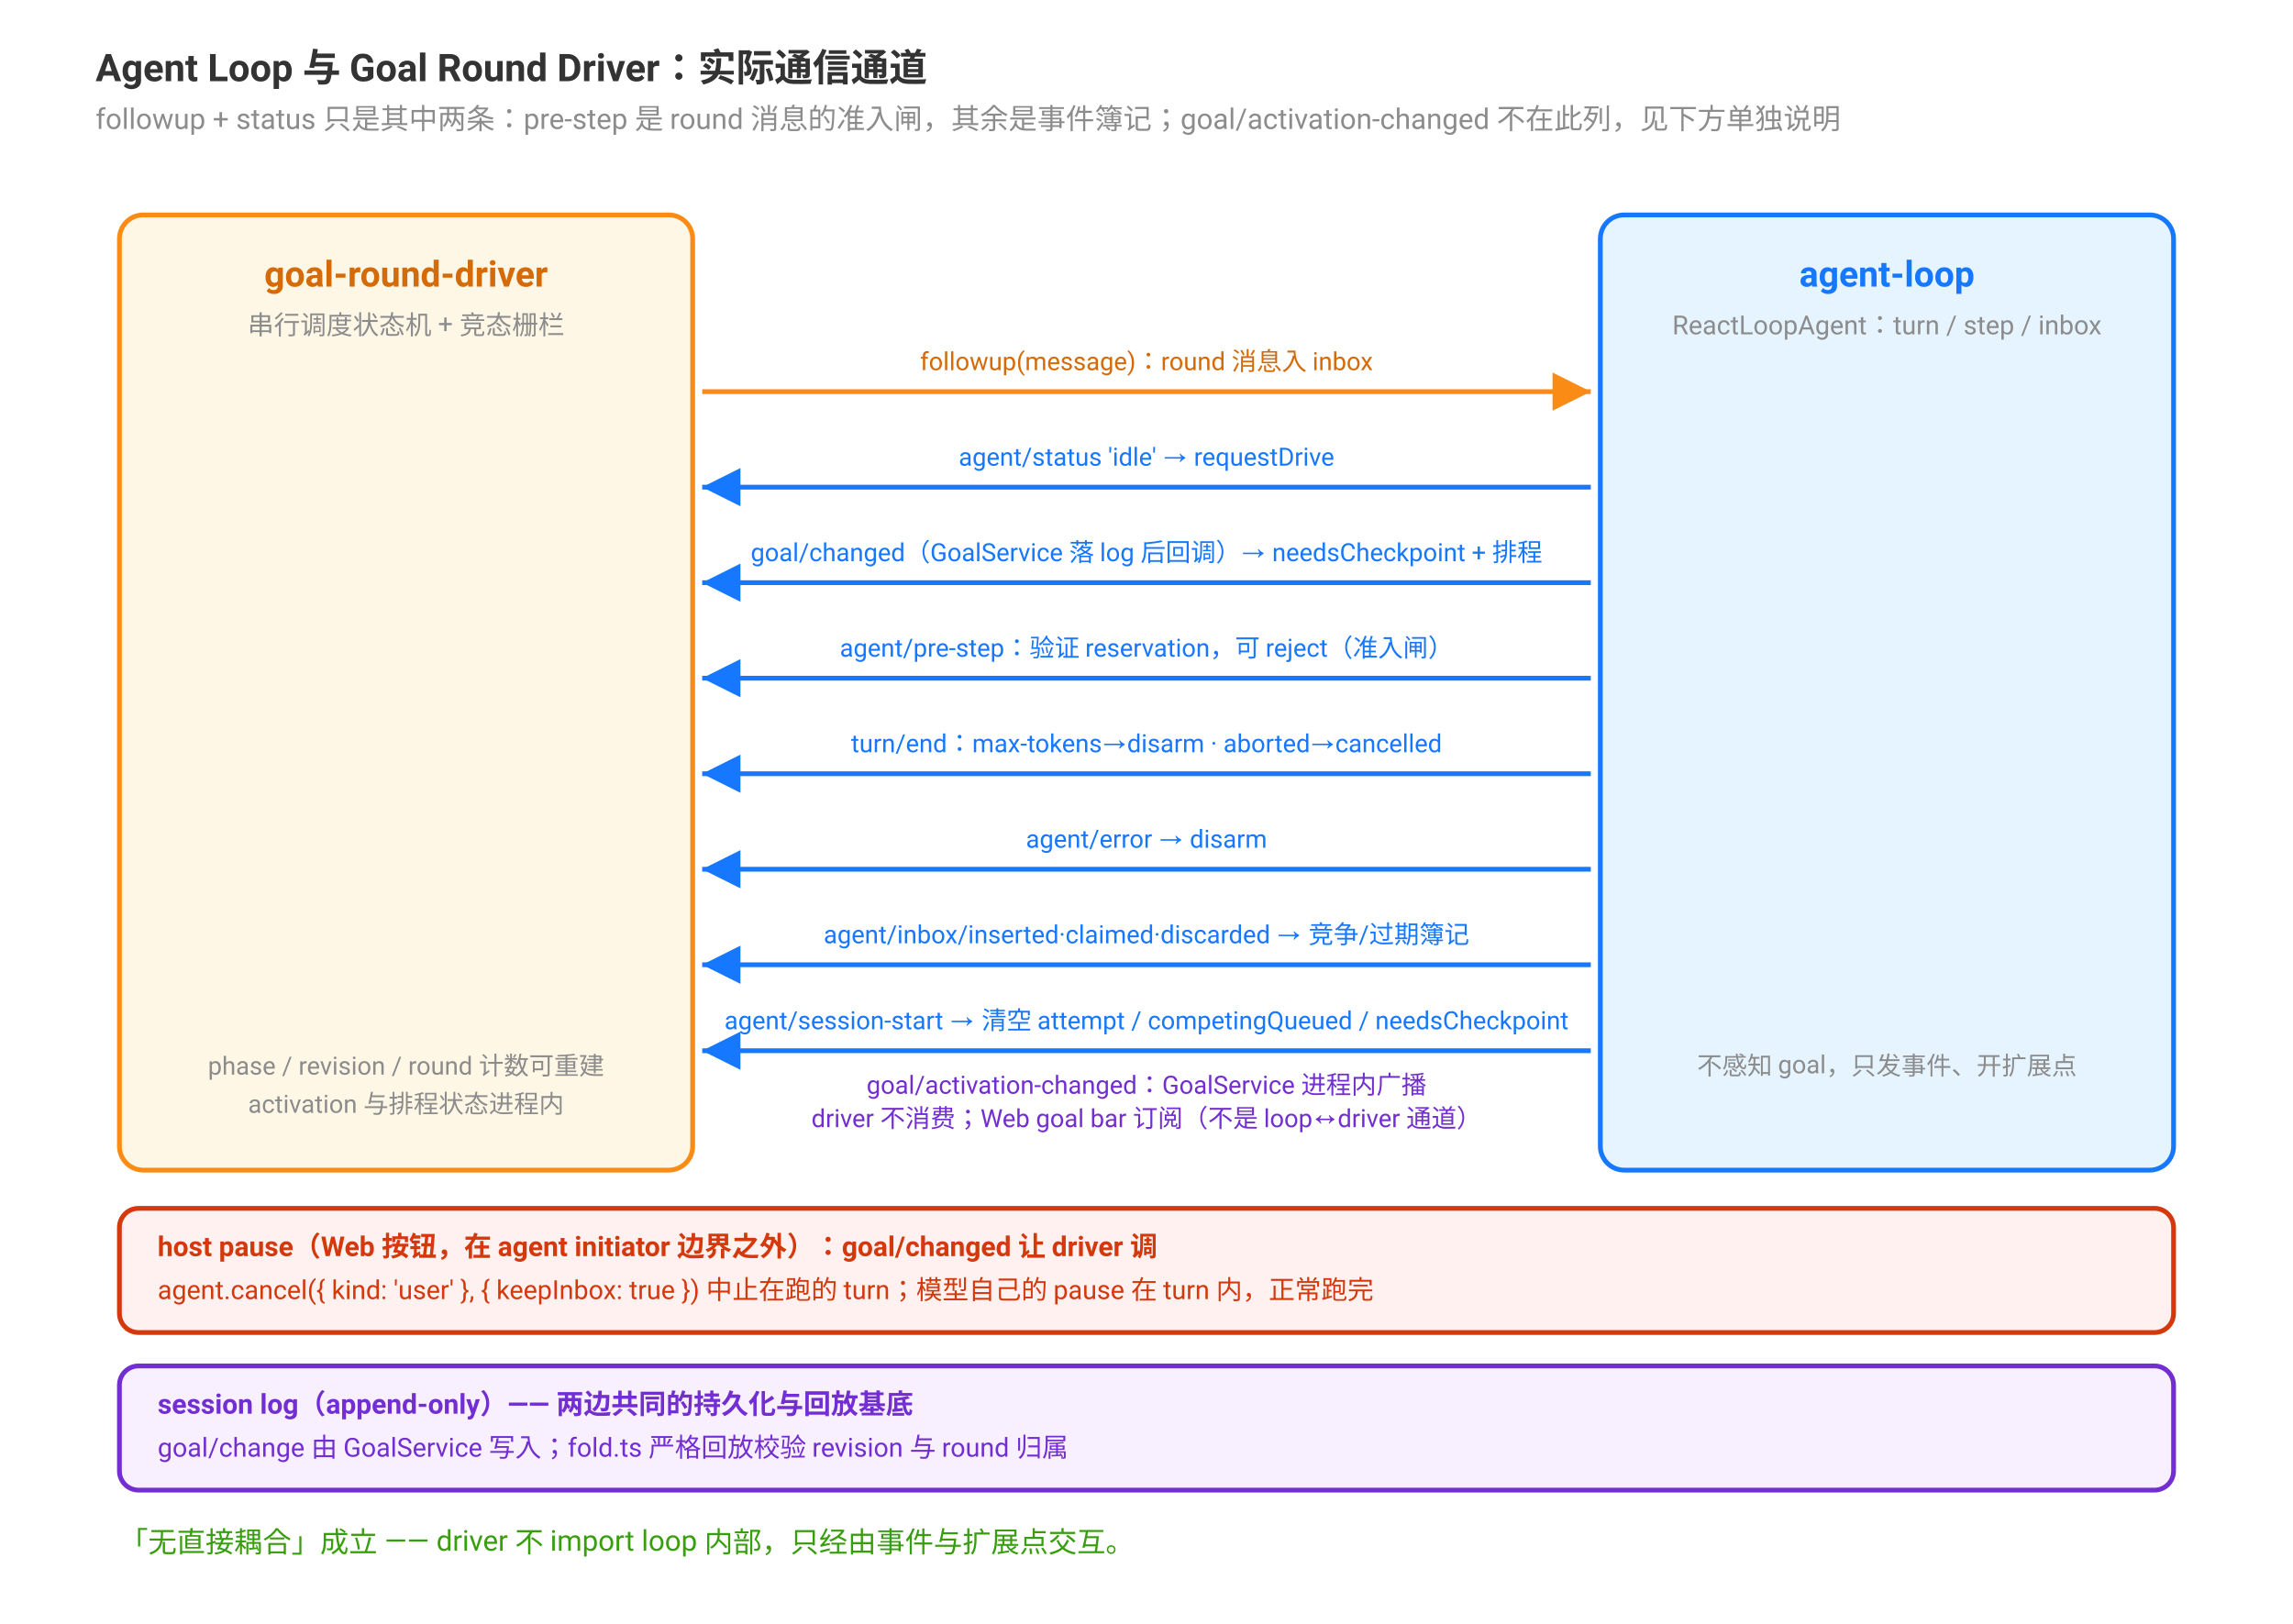
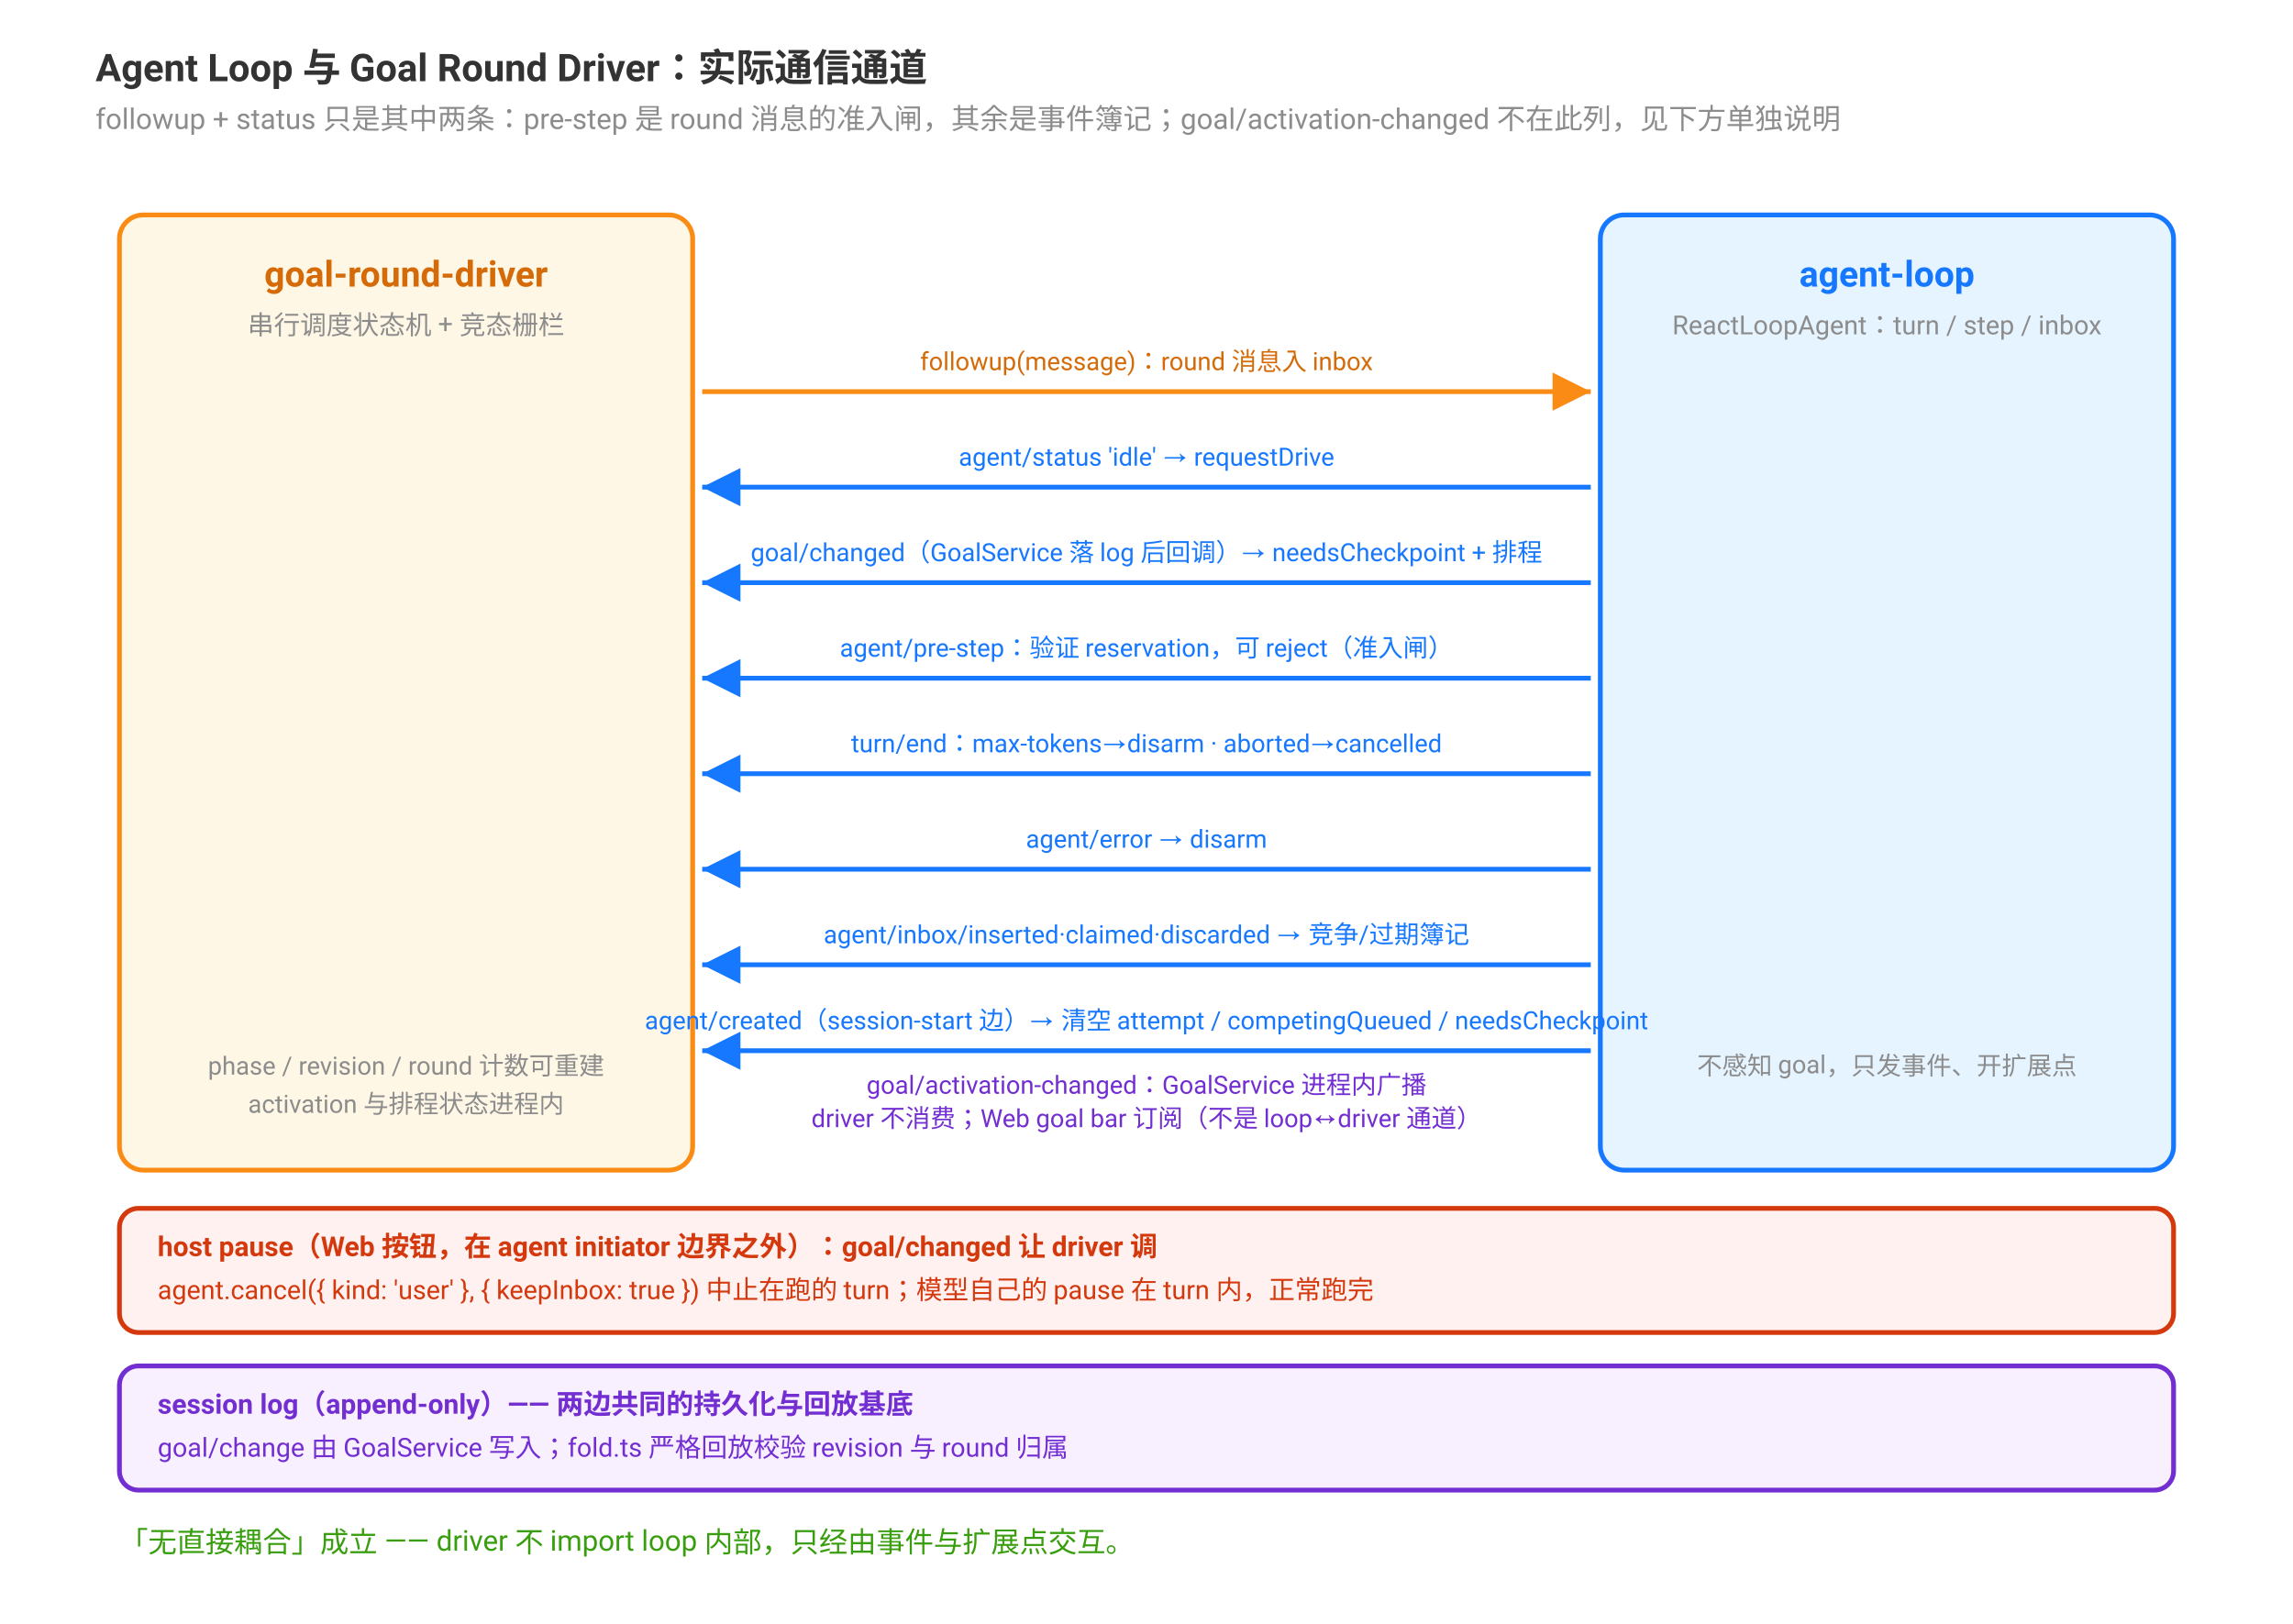
<svg xmlns="http://www.w3.org/2000/svg" viewBox="0 0 960 680" font-family="-apple-system, BlinkMacSystemFont, 'Segoe UI', Roboto, Helvetica, Arial, sans-serif">
  <defs>
    <marker id="ar" viewBox="0 0 10 10" refX="10" refY="5" markerWidth="8" markerHeight="8" orient="auto">
      <path d="M0 0 L10 5 L0 10 Z" fill="#fa8c16" />
    </marker>
    <marker id="ab" viewBox="0 0 10 10" refX="10" refY="5" markerWidth="8" markerHeight="8" orient="auto">
      <path d="M0 0 L10 5 L0 10 Z" fill="#1677ff" />
    </marker>
    <marker id="ap" viewBox="0 0 10 10" refX="10" refY="5" markerWidth="8" markerHeight="8" orient="auto">
      <path d="M0 0 L10 5 L0 10 Z" fill="#722ed1" />
    </marker>
  </defs>
  <text x="40" y="34" font-size="16" font-weight="bold" fill="#333">Agent Loop 与 Goal Round Driver：实际通信通道</text>
  <text x="40" y="54" font-size="12" fill="#8c8c8c">followup + status 只是其中两条：pre-step 是 round 消息的准入闸，其余是事件簿记；goal/activation-changed 不在此列，见下方单独说明</text>
  <rect x="50" y="90" width="240" height="400" rx="10" fill="#fff7e6" stroke="#fa8c16" stroke-width="2" />
  <text x="170" y="120" font-size="15" font-weight="bold" fill="#d46b08" text-anchor="middle">goal-round-driver</text>
  <text x="170" y="140" font-size="11" fill="#8c8c8c" text-anchor="middle">串行调度状态机 + 竞态栅栏</text>
  <text x="170" y="450" font-size="10.5" fill="#8c8c8c" text-anchor="middle">phase / revision / round 计数可重建</text>
  <text x="170" y="466" font-size="10.5" fill="#8c8c8c" text-anchor="middle">activation 与排程状态进程内</text>
  <rect x="670" y="90" width="240" height="400" rx="10" fill="#e6f4ff" stroke="#1677ff" stroke-width="2" />
  <text x="790" y="120" font-size="15" font-weight="bold" fill="#1677ff" text-anchor="middle">agent-loop</text>
  <text x="790" y="140" font-size="11" fill="#8c8c8c" text-anchor="middle">ReactLoopAgent：turn / step / inbox</text>
  <text x="790" y="450" font-size="10.5" fill="#8c8c8c" text-anchor="middle">不感知 goal，只发事件、开扩展点</text>
  <line x1="294" y1="164" x2="666" y2="164" stroke="#fa8c16" stroke-width="2" marker-end="url(#ar)" />
  <text x="480" y="155" font-size="10.5" fill="#d46b08" text-anchor="middle">followup(message)：round 消息入 inbox</text>
  <line x1="666" y1="204" x2="294" y2="204" stroke="#1677ff" stroke-width="2" marker-end="url(#ab)" />
  <text x="480" y="195" font-size="10.5" fill="#1677ff" text-anchor="middle">agent/status 'idle' → requestDrive</text>
  <line x1="666" y1="244" x2="294" y2="244" stroke="#1677ff" stroke-width="2" marker-end="url(#ab)" />
  <text x="480" y="235" font-size="10.5" fill="#1677ff" text-anchor="middle">goal/changed（GoalService 落 log 后回调）→ needsCheckpoint + 排程</text>
  <line x1="666" y1="284" x2="294" y2="284" stroke="#1677ff" stroke-width="2" marker-end="url(#ab)" />
  <text x="480" y="275" font-size="10.5" fill="#1677ff" text-anchor="middle">agent/pre-step：验证 reservation，可 reject（准入闸）</text>
  <line x1="666" y1="324" x2="294" y2="324" stroke="#1677ff" stroke-width="2" marker-end="url(#ab)" />
  <text x="480" y="315" font-size="10.5" fill="#1677ff" text-anchor="middle">turn/end：max-tokens→disarm · aborted→cancelled</text>
  <line x1="666" y1="364" x2="294" y2="364" stroke="#1677ff" stroke-width="2" marker-end="url(#ab)" />
  <text x="480" y="355" font-size="10.5" fill="#1677ff" text-anchor="middle">agent/error → disarm</text>
  <line x1="666" y1="404" x2="294" y2="404" stroke="#1677ff" stroke-width="2" marker-end="url(#ab)" />
  <text x="480" y="395" font-size="10.5" fill="#1677ff" text-anchor="middle">agent/inbox/inserted·claimed·discarded → 竞争/过期簿记</text>
  <line x1="666" y1="440" x2="294" y2="440" stroke="#1677ff" stroke-width="2" marker-end="url(#ab)" />
-   <text x="480" y="431" font-size="10.5" fill="#1677ff" text-anchor="middle">agent/session-start → 清空 attempt / competingQueued / needsCheckpoint</text>
+   <text x="480" y="431" font-size="10.5" fill="#1677ff" text-anchor="middle">agent/created（session-start 边）→ 清空 attempt / competingQueued / needsCheckpoint</text>
  <text x="480" y="458" font-size="10.5" fill="#722ed1" text-anchor="middle">goal/activation-changed：GoalService 进程内广播</text>
  <text x="480" y="472" font-size="10.5" fill="#722ed1" text-anchor="middle">driver 不消费；Web goal bar 订阅（不是 loop↔driver 通道）</text>
  <rect x="50" y="506" width="860" height="52" rx="8" fill="#fff1f0" stroke="#d4380d" stroke-width="2" />
  <text x="66" y="526" font-size="11.5" font-weight="bold" fill="#d4380d">host pause（Web 按钮，在 agent initiator 边界之外）：goal/changed 让 driver 调</text>
  <text x="66" y="544" font-size="11" fill="#d4380d">agent.cancel({ kind: 'user' }, { keepInbox: true }) 中止在跑的 turn；模型自己的 pause 在 turn 内，正常跑完</text>
  <rect x="50" y="572" width="860" height="52" rx="8" fill="#f9f0ff" stroke="#722ed1" stroke-width="2" />
  <text x="66" y="592" font-size="11.5" font-weight="bold" fill="#722ed1">session log（append-only）—— 两边共同的持久化与回放基底</text>
  <text x="66" y="610" font-size="11" fill="#722ed1">goal/change 由 GoalService 写入；fold.ts 严格回放校验 revision 与 round 归属</text>
  <text x="50" y="650" font-size="12" fill="#389e0d">「无直接耦合」成立 —— driver 不 import loop 内部，只经由事件与扩展点交互。</text>
</svg>
